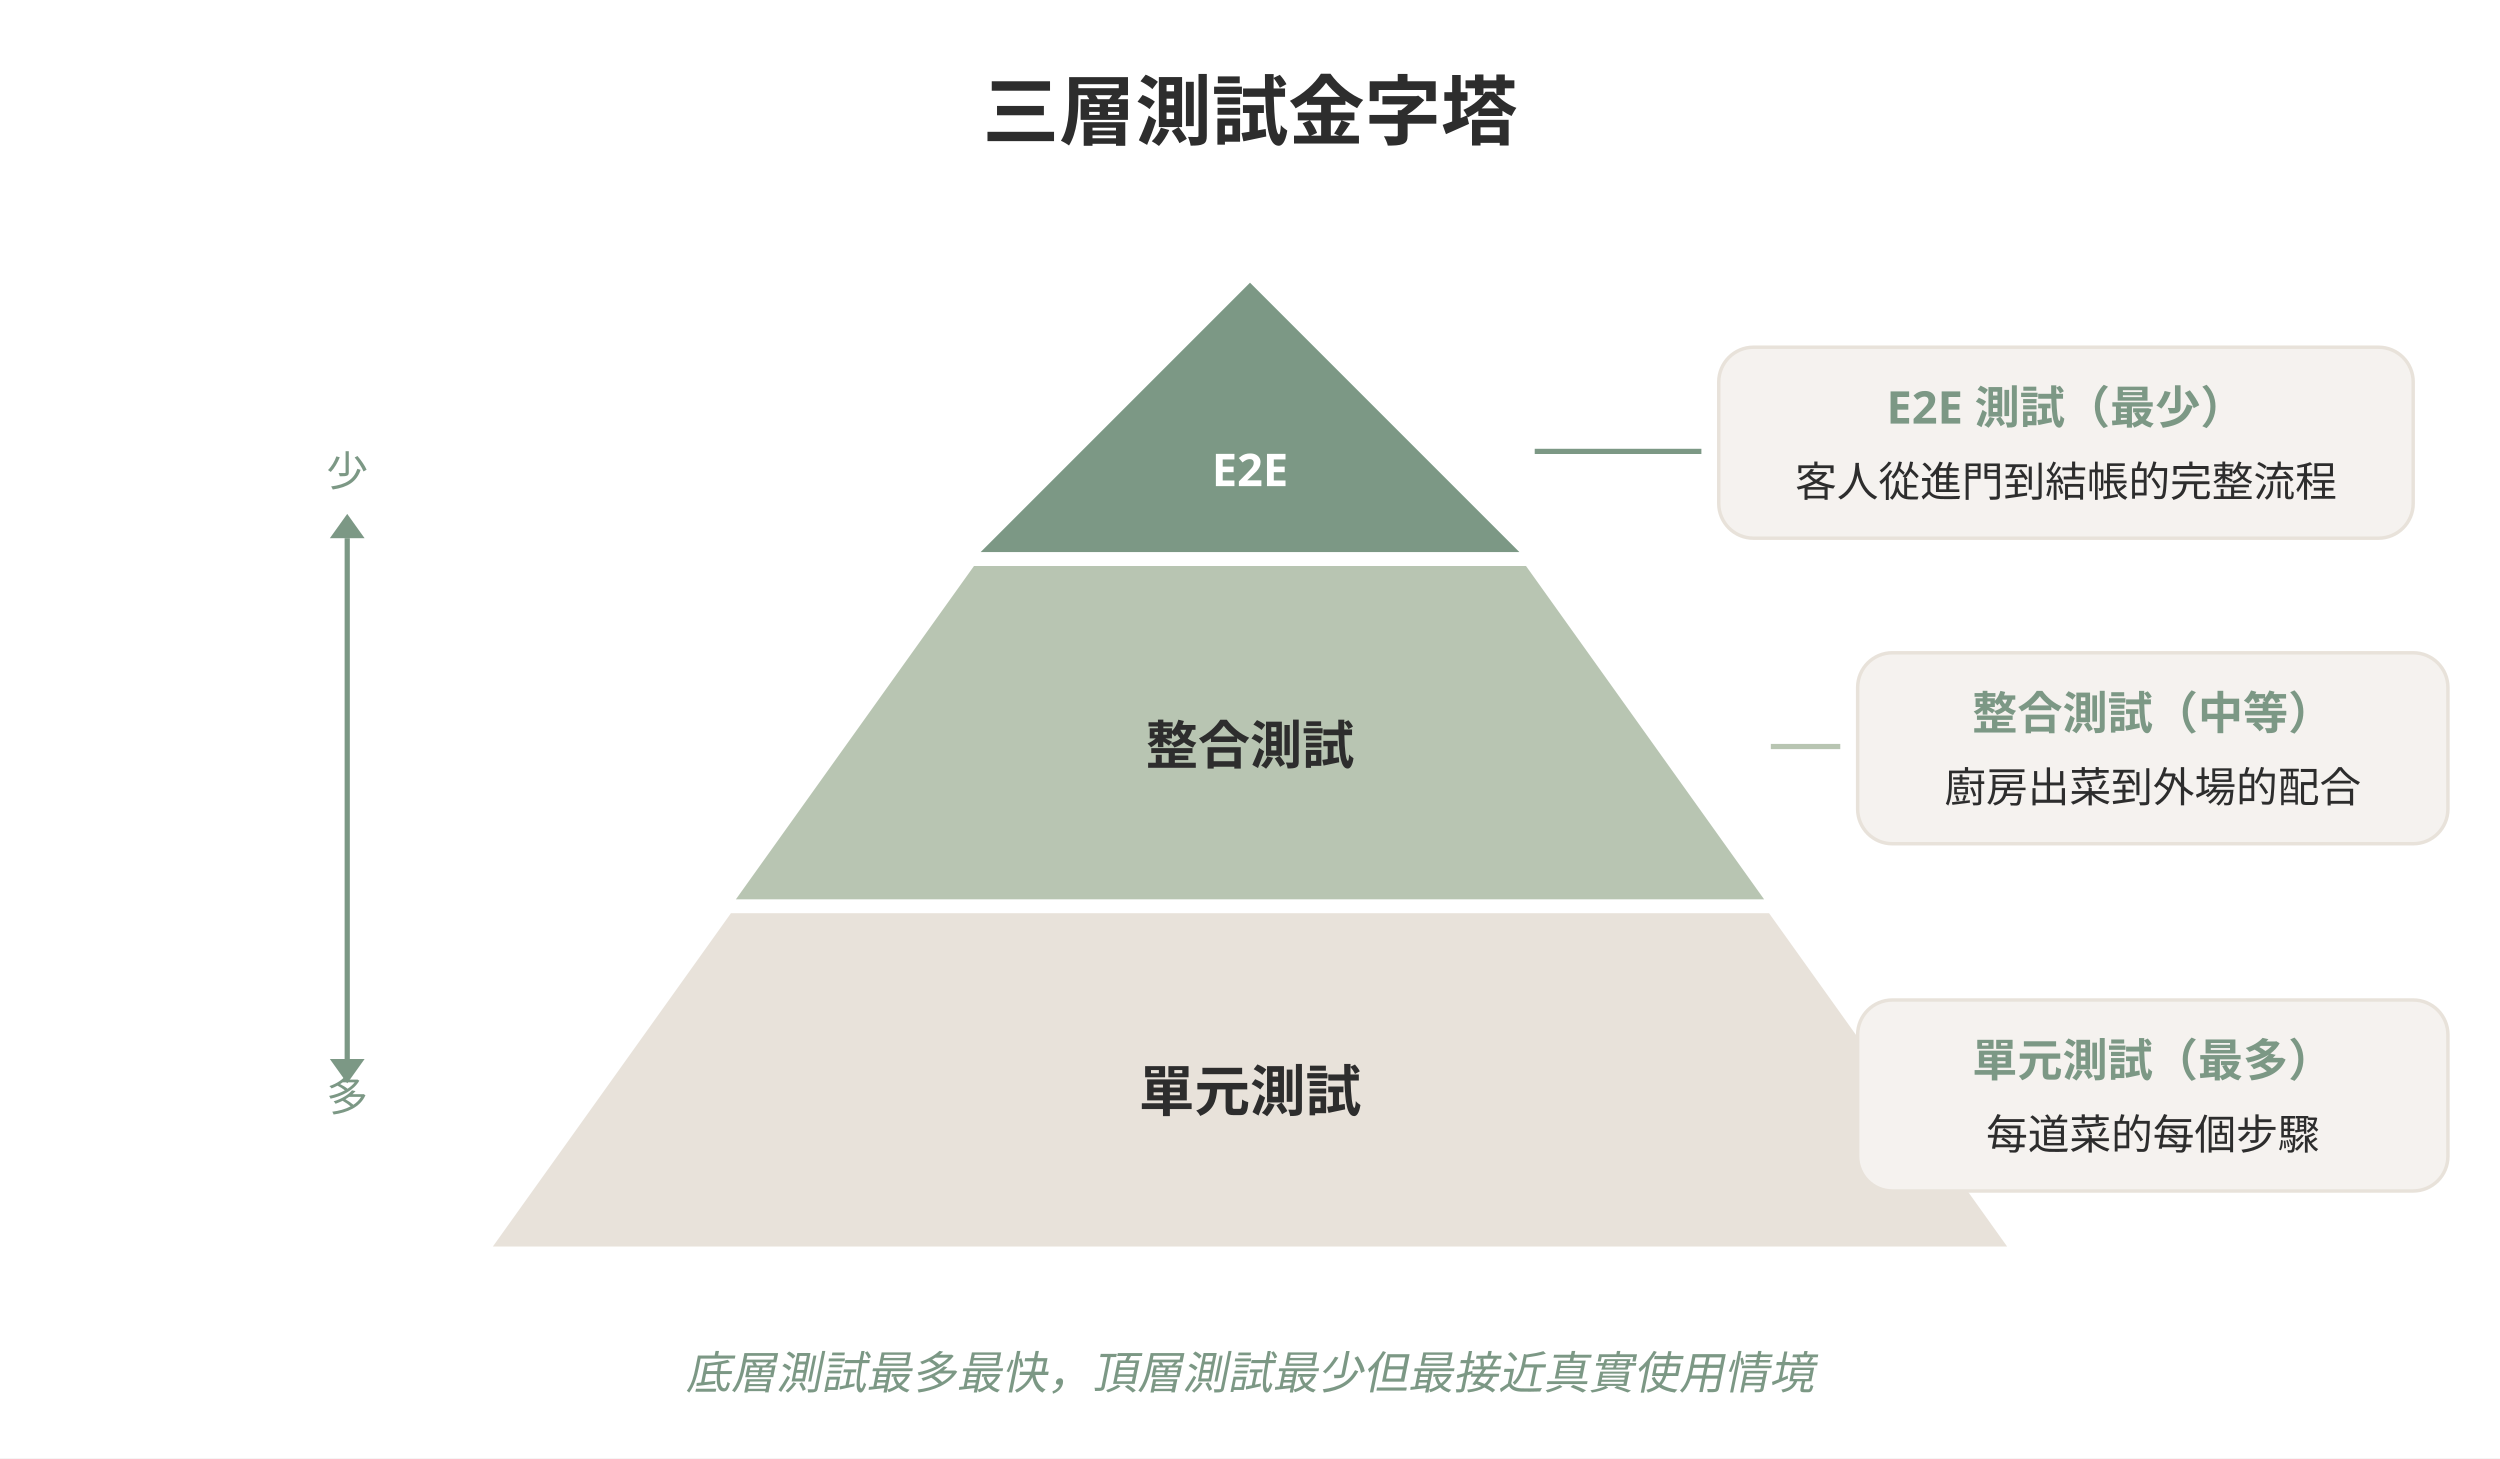
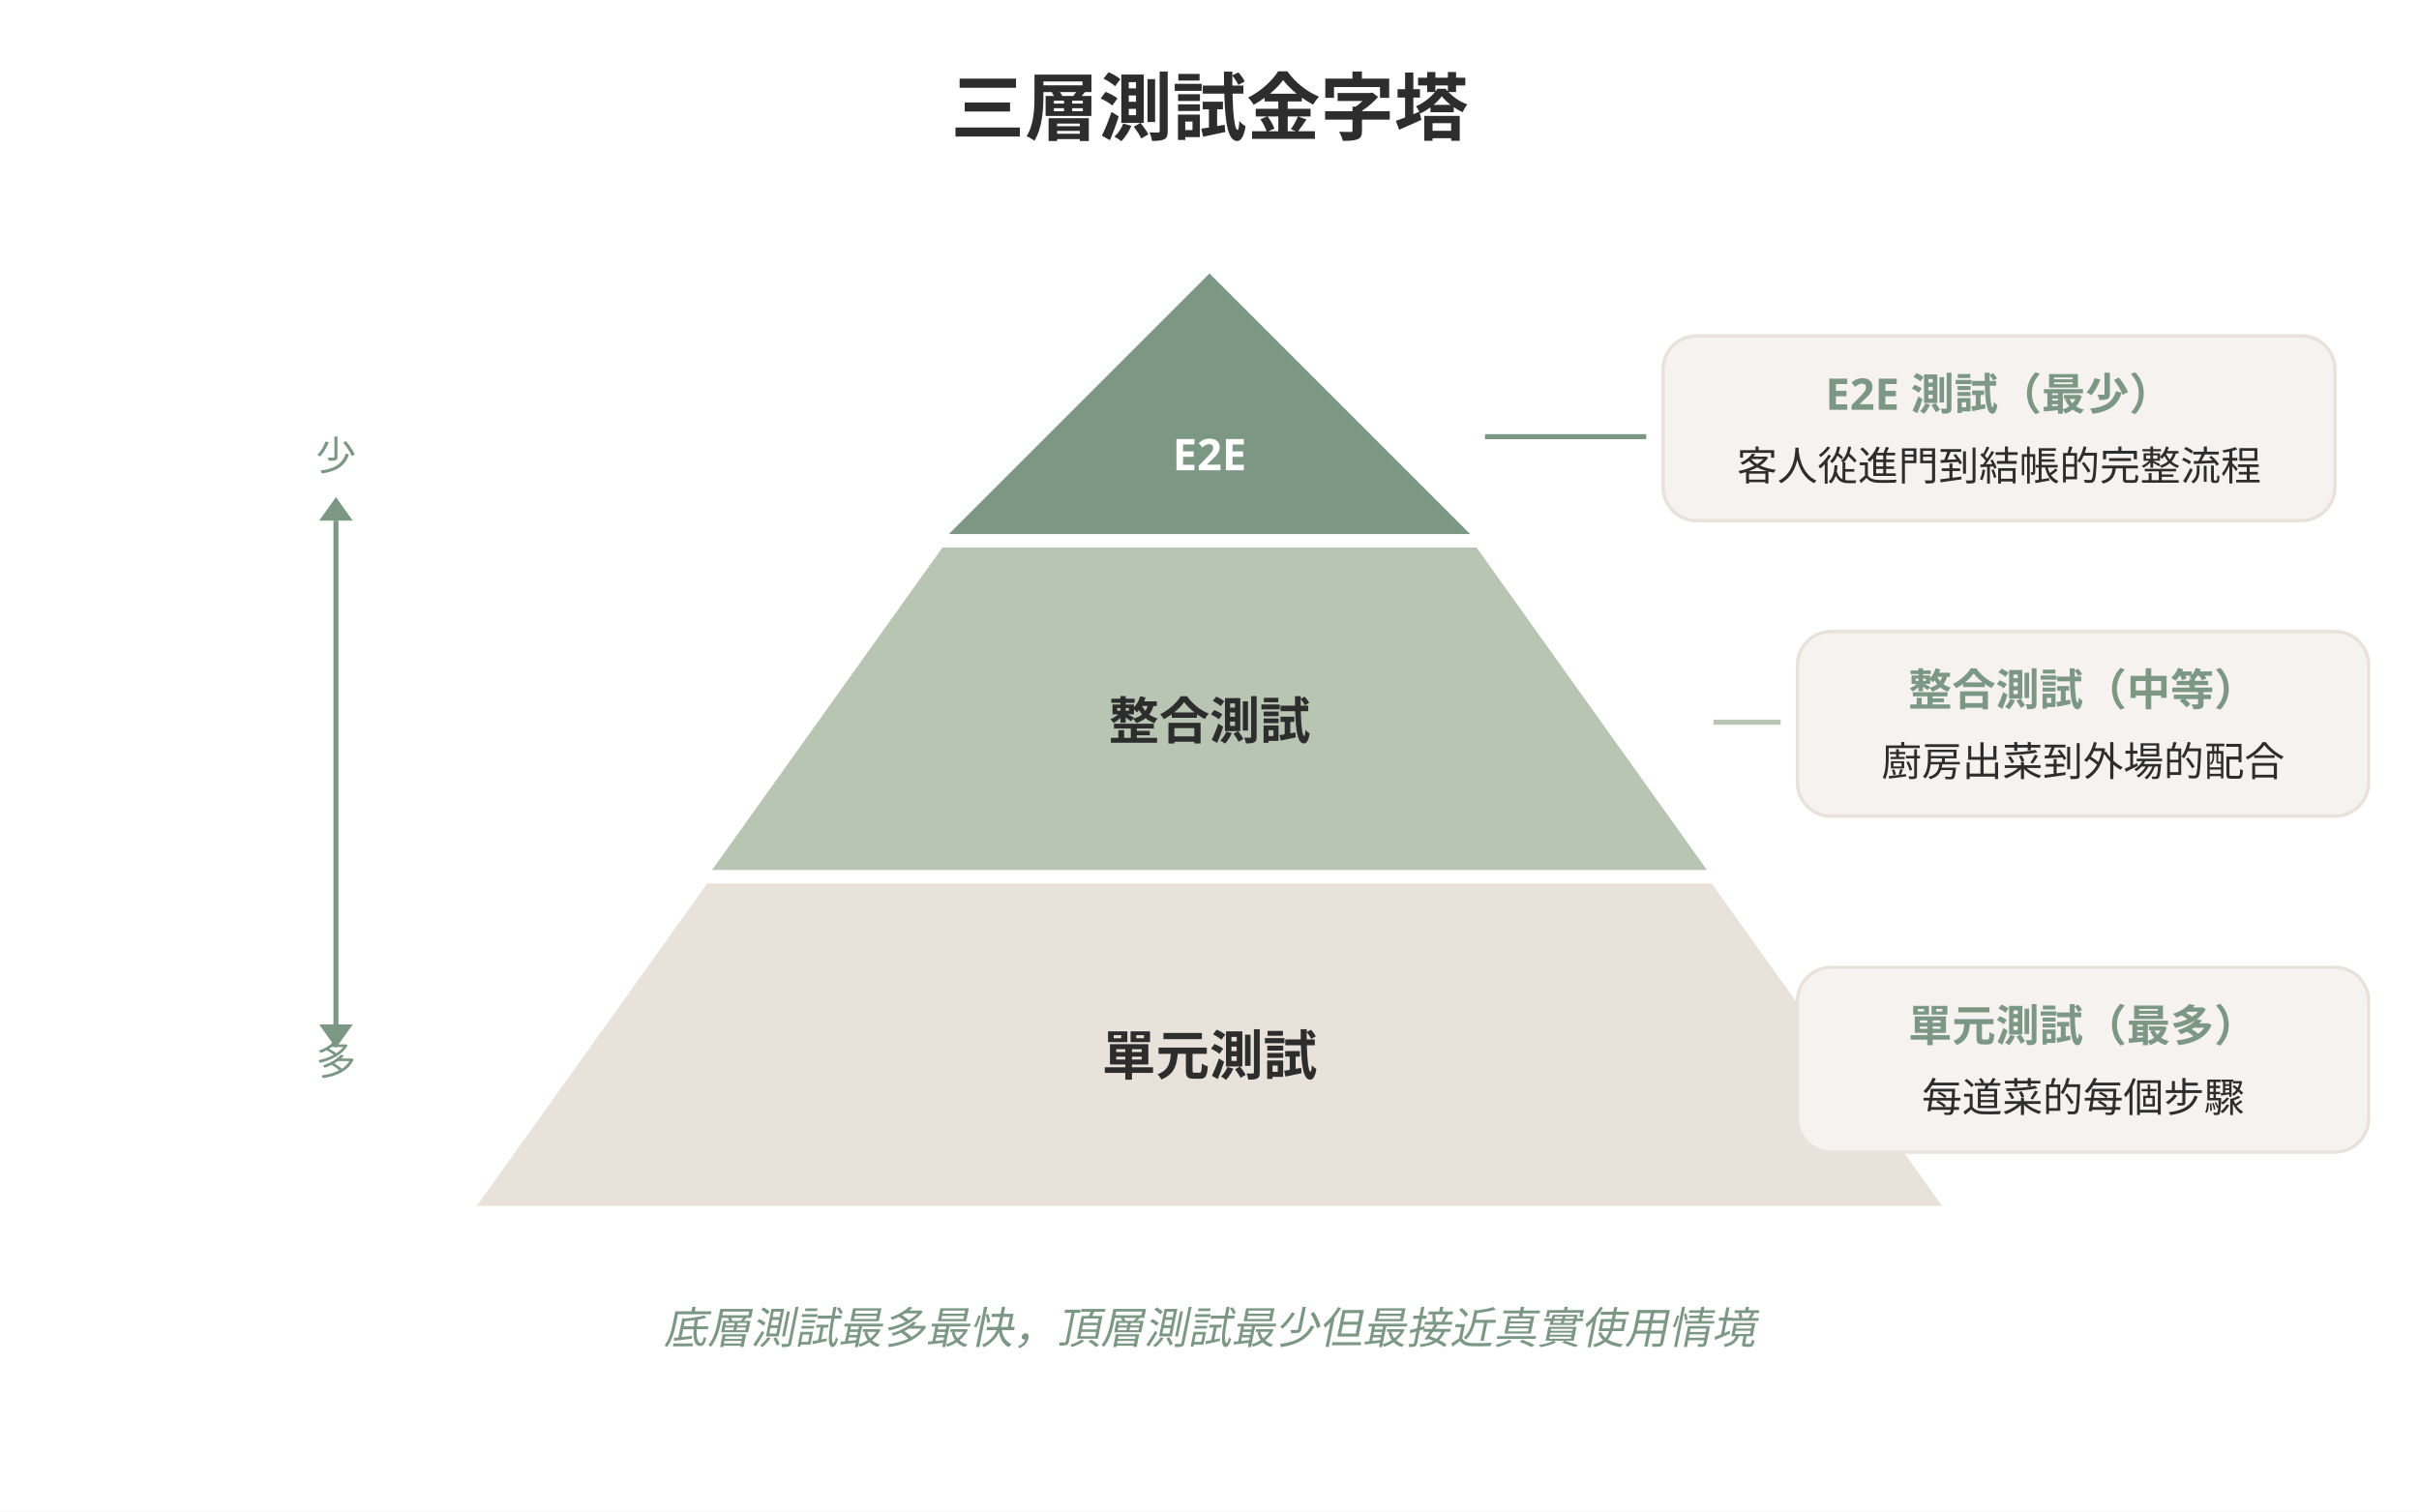
- <svg xmlns="http://www.w3.org/2000/svg" width="720" height="420" viewBox="0 0 720 420">
-   <rect width="720" height="420" fill="#FFFFFF" />
+ <svg xmlns="http://www.w3.org/2000/svg" width="720" height="450" viewBox="0 0 720 450">
+   <rect width="720" height="450" fill="#FFFFFF" />
  <text x="360" y="40" font-family="PingFang TC, Noto Sans TC, sans-serif" font-size="22" font-weight="bold" fill="#2D2D2D" text-anchor="middle">三層測試金字塔</text>
  <polygon points="360,80 440,160 280,160" fill="#7C9885" stroke="#FFFFFF" stroke-width="2" />
  <text x="360" y="140" font-family="PingFang TC, Noto Sans TC, sans-serif" font-size="13" font-weight="bold" fill="#FFFFFF" text-anchor="middle">E2E</text>
  <polygon points="280,162 440,162 510,260 210,260" fill="#B8C5B2" stroke="#FFFFFF" stroke-width="2" />
  <text x="360" y="220" font-family="PingFang TC, Noto Sans TC, sans-serif" font-size="15" font-weight="bold" fill="#2D2D2D" text-anchor="middle">整合測試</text>
  <polygon points="210,262 510,262 580,360 140,360" fill="#E8E2DA" stroke="#FFFFFF" stroke-width="2" />
  <text x="360" y="320" font-family="PingFang TC, Noto Sans TC, sans-serif" font-size="16" font-weight="bold" fill="#2D2D2D" text-anchor="middle">單元測試</text>
  <line x1="442" y1="130" x2="490" y2="130" stroke="#7C9885" stroke-width="1.5" />
  <rect x="495" y="100" width="200" height="55" rx="10" fill="#F5F2EF" stroke="#E8E2DA" stroke-width="1" />
  <text x="595" y="122" font-family="PingFang TC, Noto Sans TC, sans-serif" font-size="13" font-weight="bold" fill="#7C9885" text-anchor="middle">E2E 測試（最少）</text>
  <text x="595" y="143" font-family="PingFang TC, Noto Sans TC, sans-serif" font-size="12" fill="#2D2D2D" text-anchor="middle">客人從進門到結帳的完整流程</text>
  <line x1="510" y1="215" x2="530" y2="215" stroke="#B8C5B2" stroke-width="1.5" />
  <rect x="535" y="188" width="170" height="55" rx="10" fill="#F5F2EF" stroke="#E8E2DA" stroke-width="1" />
  <text x="620" y="210" font-family="PingFang TC, Noto Sans TC, sans-serif" font-size="13" font-weight="bold" fill="#7C9885" text-anchor="middle">整合測試（中等）</text>
  <text x="620" y="231" font-family="PingFang TC, Noto Sans TC, sans-serif" font-size="12" fill="#2D2D2D" text-anchor="middle">廚房出菜到外場的配合</text>
  <line x1="520" y1="315" x2="530" y2="315" stroke="#E8E2DA" stroke-width="1.5" />
  <rect x="535" y="288" width="170" height="55" rx="10" fill="#F5F2EF" stroke="#E8E2DA" stroke-width="1" />
  <text x="620" y="310" font-family="PingFang TC, Noto Sans TC, sans-serif" font-size="13" font-weight="bold" fill="#7C9885" text-anchor="middle">單元測試（最多）</text>
  <text x="620" y="331" font-family="PingFang TC, Noto Sans TC, sans-serif" font-size="12" fill="#2D2D2D" text-anchor="middle">每道菜的每個步驟</text>
  <text x="100" y="140" font-family="PingFang TC, Noto Sans TC, sans-serif" font-size="12" fill="#7C9885" text-anchor="middle">少</text>
  <text x="100" y="320" font-family="PingFang TC, Noto Sans TC, sans-serif" font-size="12" fill="#7C9885" text-anchor="middle">多</text>
  <line x1="100" y1="155" x2="100" y2="305" stroke="#7C9885" stroke-width="1.5" />
  <polygon points="95 155, 100 148, 105 155" fill="#7C9885" />
  <polygon points="95 305, 100 312, 105 305" fill="#7C9885" />
  <text x="360" y="400" font-family="PingFang TC, Noto Sans TC, sans-serif" font-size="13" fill="#7C9885" text-anchor="middle" font-style="italic">底層測試最多最快，頂層測試最少但最接近真實使用情境</text>
</svg>
